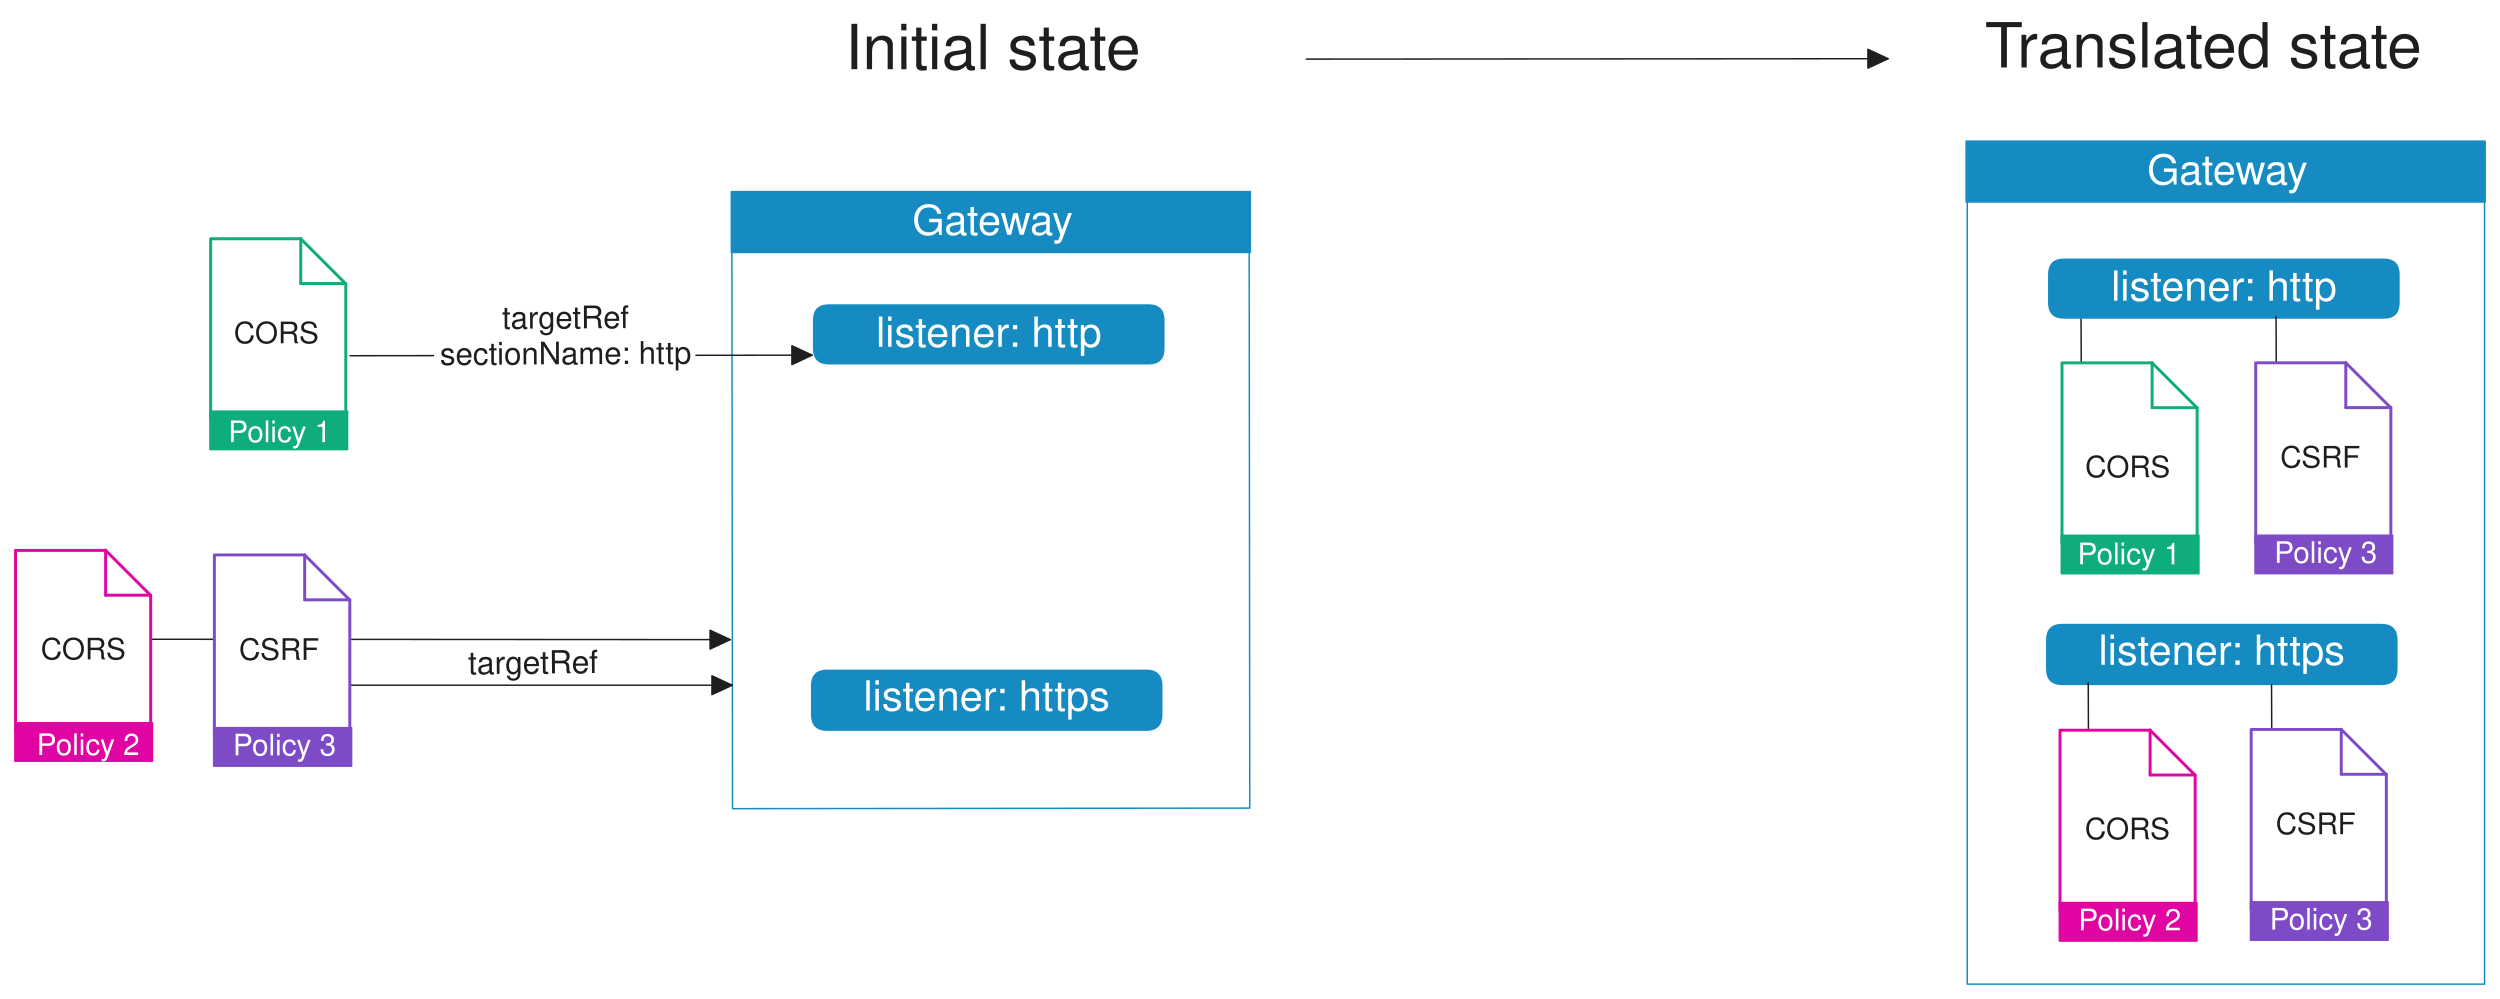
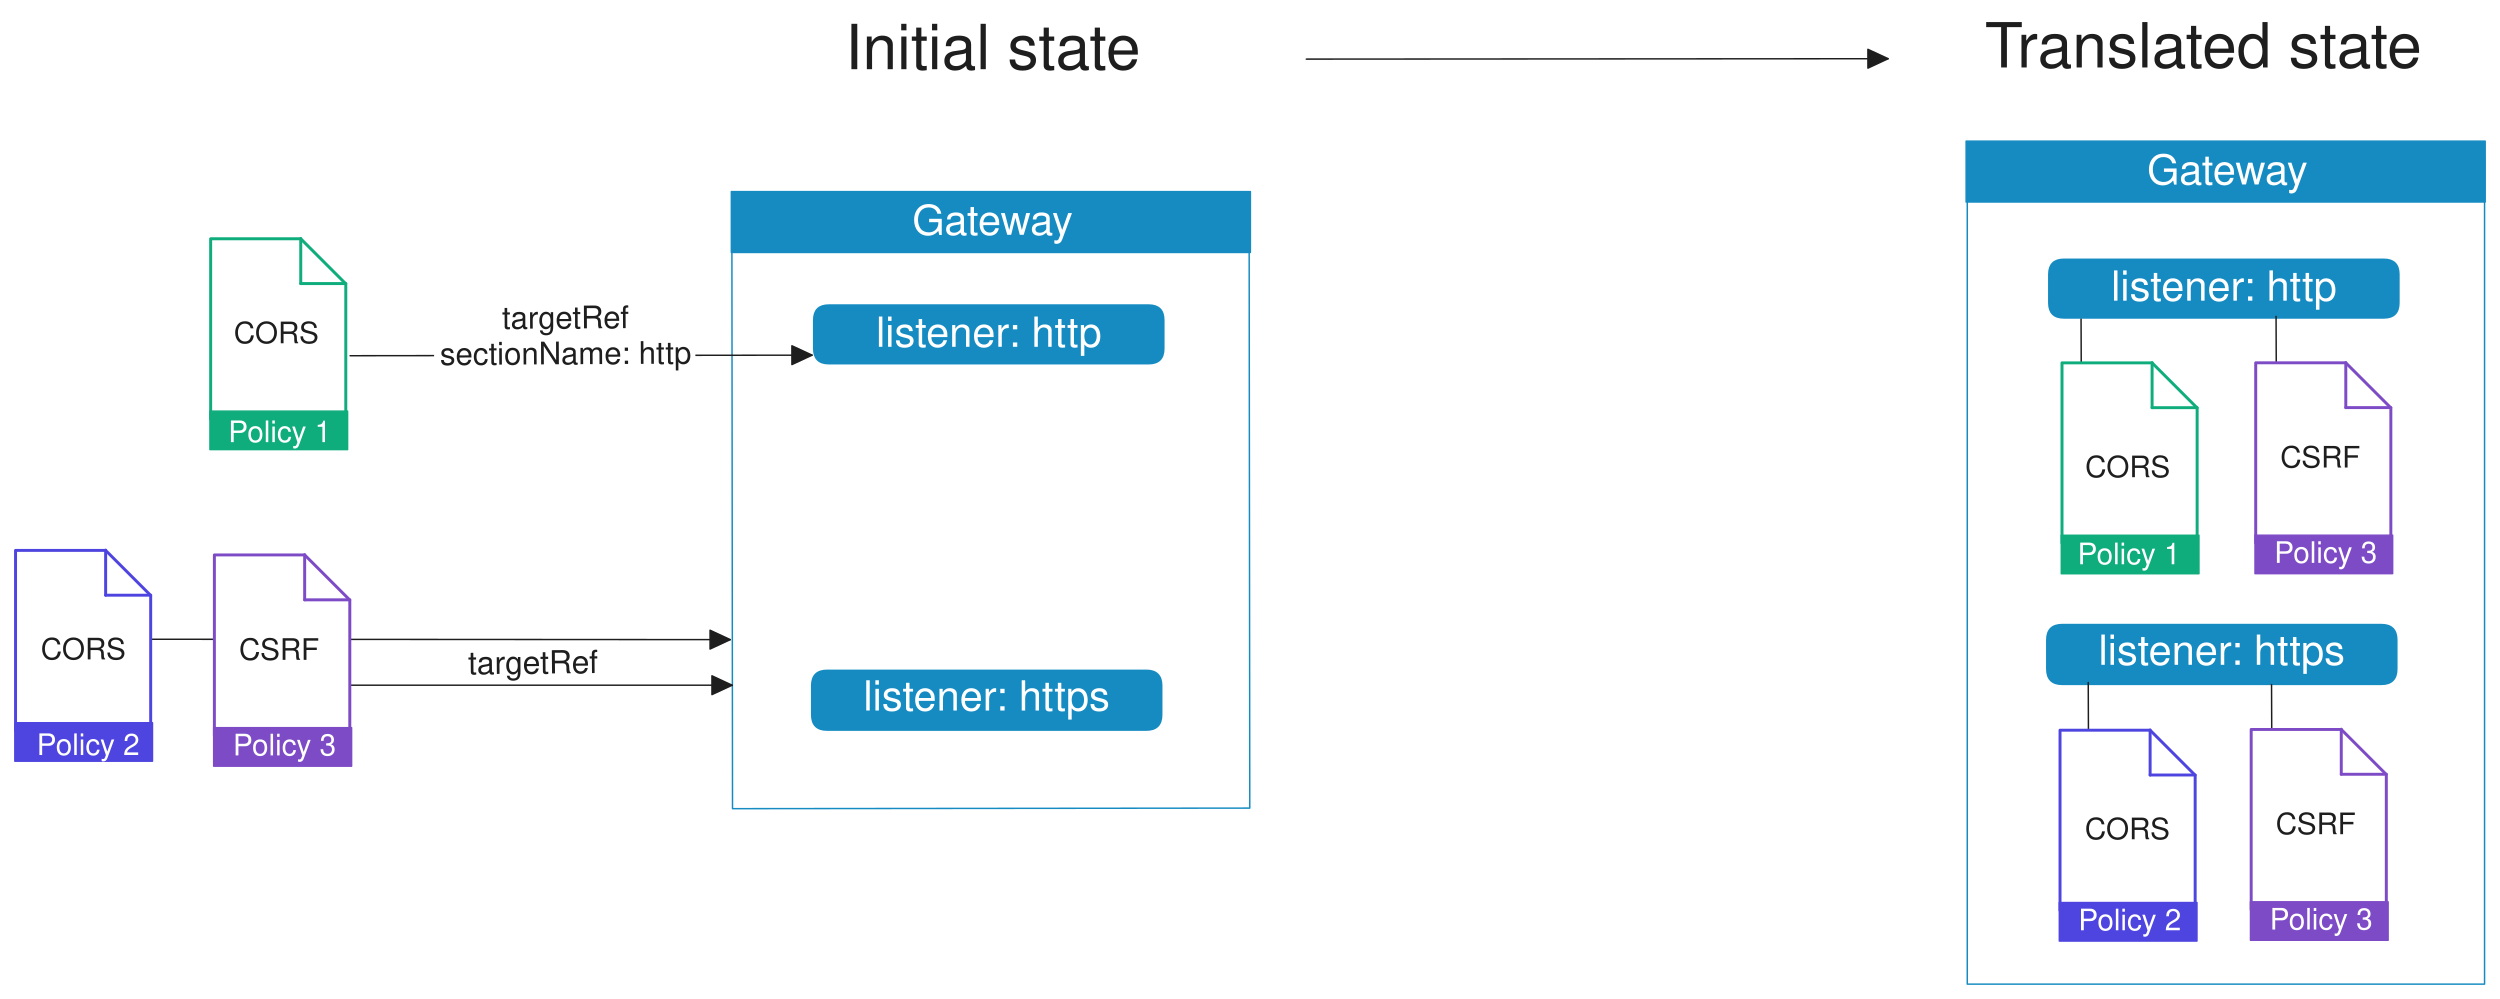
<svg xmlns="http://www.w3.org/2000/svg" version="1.1" viewBox="0 0 1684.816 673.248" width="3369.632" height="1346.495">
  <defs>
    <style class="style-fonts">
      
    </style>
  </defs>
  <rect x="0" y="0" width="1684.816" height="673.248" fill="#ffffff" />
  <g transform="translate(800.2463 180.9281) rotate(0 35.01465 11.5)">
    <text x="35.015" y="16.9" font-family="Helvetica, Segoe UI Emoji" font-size="20px" fill="white" text-anchor="middle" style="white-space: pre;" direction="ltr" dominant-baseline="alphabetic">Policy 1</text>
  </g>
  <g stroke-linecap="round" transform="translate(548.8629 206.0698) rotate(0 117.4872 19.27414)">
    <path d="M9.64 0 C88.71 0, 167.79 0, 225.34 0 C231.76 0, 234.97 3.21, 234.97 9.64 C234.97 16.49, 234.97 23.34, 234.97 28.91 C234.97 35.34, 231.76 38.55, 225.34 38.55 C154.31 38.55, 83.28 38.55, 9.64 38.55 C3.21 38.55, 0 35.34, 0 28.91 C0 24.2, 0 19.48, 0 9.64 C0 3.21, 3.21 0, 9.64 0" stroke="none" stroke-width="0" fill="#158bc2" />
    <path d="M9.64 0 C86.55 0, 163.47 0, 225.34 0 M9.64 0 C62.6 0, 115.56 0, 225.34 0 M225.34 0 C231.76 0, 234.97 3.21, 234.97 9.64 M225.34 0 C231.76 0, 234.97 3.21, 234.97 9.64 M234.97 9.64 C234.97 13.86, 234.97 18.09, 234.97 28.91 M234.97 9.64 C234.97 16.62, 234.97 23.61, 234.97 28.91 M234.97 28.91 C234.97 35.34, 231.76 38.55, 225.34 38.55 M234.97 28.91 C234.97 35.34, 231.76 38.55, 225.34 38.55 M225.34 38.55 C180.23 38.55, 135.12 38.55, 9.64 38.55 M225.34 38.55 C141.19 38.55, 57.03 38.55, 9.64 38.55 M9.64 38.55 C3.21 38.55, 0 35.34, 0 28.91 M9.64 38.55 C3.21 38.55, 0 35.34, 0 28.91 M0 28.91 C0 22.33, 0 15.75, 0 9.64 M0 28.91 C0 22.99, 0 17.08, 0 9.64 M0 9.64 C0 3.21, 3.21 0, 9.64 0 M0 9.64 C0 3.21, 3.21 0, 9.64 0" stroke="#158bc2" stroke-width="2" fill="none" />
  </g>
  <g transform="translate(590.181 210.0574) rotate(0 76.26172 16.1)">
    <text x="76.262" y="23.661" font-family="Helvetica, Segoe UI Emoji" font-size="28px" fill="white" text-anchor="middle" style="white-space: pre;" direction="ltr" dominant-baseline="alphabetic">listener: http</text>
  </g>
  <g stroke-linecap="round" transform="translate(493.4376 136.3705) rotate(359.9379 174.2997 204.2087)">
    <path d="M0 0 C93.5 0, 186.99 0, 348.6 0 M0 0 C113.88 0, 227.76 0, 348.6 0 M348.6 0 C348.6 107.25, 348.6 214.5, 348.6 408.42 M348.6 0 C348.6 139.57, 348.6 279.13, 348.6 408.42 M348.6 408.42 C217.62 408.42, 86.64 408.42, 0 408.42 M348.6 408.42 C237.17 408.42, 125.74 408.42, 0 408.42 M0 408.42 C0 314.28, 0 220.15, 0 0 M0 408.42 C0 278.2, 0 147.98, 0 0" stroke="#158bc2" stroke-width="1" fill="none" />
  </g>
  <g stroke-linecap="round" transform="translate(492.8761 129.1102) rotate(0 174.8948 20.50898)">
    <path d="M0 0 L349.79 0 L349.79 41.02 L0 41.02" stroke="none" stroke-width="0" fill="#158bc2" />
    <path d="M0 0 C104.66 0, 209.33 0, 349.79 0 M0 0 C106.49 0, 212.97 0, 349.79 0 M349.79 0 C349.79 14.24, 349.79 28.48, 349.79 41.02 M349.79 0 C349.79 12.34, 349.79 24.67, 349.79 41.02 M349.79 41.02 C254.25 41.02, 158.72 41.02, 0 41.02 M349.79 41.02 C245.31 41.02, 140.83 41.02, 0 41.02 M0 41.02 C0 24.67, 0 8.33, 0 0 M0 41.02 C0 26.39, 0 11.77, 0 0" stroke="#158bc2" stroke-width="1" fill="none" />
  </g>
  <g transform="translate(613.6734 134.5876) rotate(0 55.24805 16.1)">
    <text x="55.248" y="23.661" font-family="Helvetica, Segoe UI Emoji" font-size="28px" fill="white" text-anchor="middle" style="white-space: pre;" direction="ltr" dominant-baseline="alphabetic">Gateway</text>
  </g>
  <g stroke-linecap="round" transform="translate(547.5118 452.2435) rotate(0 117.4493 19.65291)">
    <path d="M9.83 0 C67.22 0, 124.61 0, 225.07 0 C231.62 0, 234.9 3.28, 234.9 9.83 C234.9 17.39, 234.9 24.96, 234.9 29.48 C234.9 36.03, 231.62 39.31, 225.07 39.31 C159.91 39.31, 94.75 39.31, 9.83 39.31 C3.28 39.31, 0 36.03, 0 29.48 C0 21.92, 0 14.36, 0 9.83 C0 3.28, 3.28 0, 9.83 0" stroke="none" stroke-width="0" fill="#158bc2" />
    <path d="M9.83 0 C56.08 0, 102.34 0, 225.07 0 M9.83 0 C68.33 0, 126.84 0, 225.07 0 M225.07 0 C231.62 0, 234.9 3.28, 234.9 9.83 M225.07 0 C231.62 0, 234.9 3.28, 234.9 9.83 M234.9 9.83 C234.9 17.21, 234.9 24.59, 234.9 29.48 M234.9 9.83 C234.9 16.11, 234.9 22.39, 234.9 29.48 M234.9 29.48 C234.9 36.03, 231.62 39.31, 225.07 39.31 M234.9 29.48 C234.9 36.03, 231.62 39.31, 225.07 39.31 M225.07 39.31 C156.46 39.31, 87.86 39.31, 9.83 39.31 M225.07 39.31 C167.53 39.31, 109.99 39.31, 9.83 39.31 M9.83 39.31 C3.28 39.31, 0 36.03, 0 29.48 M9.83 39.31 C3.28 39.31, 0 36.03, 0 29.48 M0 29.48 C0 22.77, 0 16.06, 0 9.83 M0 29.48 C0 22.16, 0 14.84, 0 9.83 M0 9.83 C0 3.28, 3.28 0, 9.83 0 M0 9.83 C0 3.28, 3.28 0, 9.83 0" stroke="#158bc2" stroke-width="2" fill="none" />
  </g>
  <g transform="translate(581.6561 455.2017) rotate(0 83.26172 16.1)">
    <text x="83.262" y="23.661" font-family="Helvetica, Segoe UI Emoji" font-size="28px" fill="white" text-anchor="middle" style="white-space: pre;" direction="ltr" dominant-baseline="alphabetic">listener: https</text>
  </g>
  <g transform="translate(569.6008 11.16996) rotate(0 100.2605 24.11986)">
    <text x="0" y="35.447" font-family="Helvetica, Segoe UI Emoji" font-size="41.948px" fill="#1e1e1e" text-anchor="start" style="white-space: pre;" direction="ltr" dominant-baseline="alphabetic">Initial state</text>
  </g>
  <g transform="translate(1337.663 10) rotate(0 149.5955 24.11986)">
    <text x="0" y="35.447" font-family="Helvetica, Segoe UI Emoji" font-size="41.948px" fill="#1e1e1e" text-anchor="start" style="white-space: pre;" direction="ltr" dominant-baseline="alphabetic">Translated state</text>
  </g>
  <g stroke-linecap="round">
    <g transform="translate(880.3477 39.83666) rotate(0 196.0462 -0.1330121)">
      <path d="M0 0 C107.09 -0.07, 214.18 -0.15, 392.09 -0.27 M0 0 C117.11 -0.08, 234.23 -0.16, 392.09 -0.27" stroke="#1e1e1e" stroke-width="1" fill="none" />
    </g>
    <g transform="translate(880.3477 39.83666) rotate(0 196.0462 -0.1330121)">
      <path d="M392.09 -0.27 L378.5 6.08 L378.49 -6.6 L392.09 -0.27" stroke="none" stroke-width="0" fill="#1e1e1e" fill-rule="evenodd" />
      <path d="M392.09 -0.27 C388.38 1.47, 384.67 3.2, 378.5 6.08 M392.09 -0.27 C388.03 1.63, 383.97 3.53, 378.5 6.08 M378.5 6.08 C378.5 1.03, 378.5 -4.02, 378.49 -6.6 M378.5 6.08 C378.5 1.56, 378.5 -2.96, 378.49 -6.6 M378.49 -6.6 C381.85 -5.03, 385.21 -3.47, 392.09 -0.27 M378.49 -6.6 C381.48 -5.21, 384.46 -3.82, 392.09 -0.27 M392.09 -0.27 C392.09 -0.27, 392.09 -0.27, 392.09 -0.27 M392.09 -0.27 C392.09 -0.27, 392.09 -0.27, 392.09 -0.27" stroke="#1e1e1e" stroke-width="1" fill="none" />
    </g>
  </g>
  <mask />
  <g stroke-linecap="round">
    <g transform="translate(141.9653 160.9165) rotate(0 45.53585 60.71447)" fill-rule="evenodd">
      <path d="M0 0 L60.71 0 L91.07 30.36 L91.07 121.43 L0 121.43 L0 0" stroke="none" stroke-width="0" fill="#fff" fill-rule="evenodd" />
      <path d="M0 0 C23.14 0, 46.28 0, 60.71 0 M0 0 C13.49 0, 26.99 0, 60.71 0 M60.71 0 C68.9 8.19, 77.09 16.38, 91.07 30.36 M60.71 0 C70.58 9.87, 80.46 19.74, 91.07 30.36 M91.07 30.36 C91.07 56.05, 91.07 81.75, 91.07 121.43 M91.07 30.36 C91.07 52.33, 91.07 74.3, 91.07 121.43 M91.07 121.43 C68.95 121.43, 46.83 121.43, 0 121.43 M91.07 121.43 C72.64 121.43, 54.21 121.43, 0 121.43 M0 121.43 C0 97.08, 0 72.73, 0 0 M0 121.43 C0 78.28, 0 35.12, 0 0 M0 0 C0 0, 0 0, 0 0 M0 0 C0 0, 0 0, 0 0" stroke="#0fac7c" stroke-width="2" fill="none" />
    </g>
  </g>
  <mask />
  <g stroke-linecap="round">
    <g transform="translate(202.6798 160.7524) rotate(0 0 15.17862)">
      <path d="M0 0 C0 8.99, 0 17.98, 0 30.36 M0 0 C0 8.75, 0 17.5, 0 30.36" stroke="#0fac7c" stroke-width="2" fill="none" />
    </g>
  </g>
  <mask />
  <g stroke-linecap="round">
    <g transform="translate(202.6798 191.1097) rotate(0 15.17862 0)">
      <path d="M0 0 C10.74 0, 21.48 0, 30.36 0 M0 0 C7.4 0, 14.8 0, 30.36 0" stroke="#0fac7c" stroke-width="2" fill="none" />
    </g>
  </g>
  <mask />
  <g stroke-linecap="round" transform="translate(141.4894 277.0772) rotate(0 46.37854 12.96022)">
    <path d="M0 0 L92.76 0 L92.76 25.92 L0 25.92" stroke="none" stroke-width="0" fill="#0fac7c" />
    <path d="M0 0 C33.23 0, 66.46 0, 92.76 0 M0 0 C19.22 0, 38.44 0, 92.76 0 M92.76 0 C92.76 6.86, 92.76 13.72, 92.76 25.92 M92.76 0 C92.76 9.72, 92.76 19.44, 92.76 25.92 M92.76 25.92 C67.13 25.92, 41.5 25.92, 0 25.92 M92.76 25.92 C66.24 25.92, 39.72 25.92, 0 25.92 M0 25.92 C0 20.63, 0 15.35, 0 0 M0 25.92 C0 19.94, 0 13.96, 0 0" stroke="#0fac7c" stroke-width="1" fill="none" />
  </g>
  <g transform="translate(157.3093 214.421) rotate(0 28.8916 11.5)">
    <text x="28.892" y="16.9" font-family="Helvetica, Segoe UI Emoji" font-size="20px" fill="#1e1e1e" text-anchor="middle" style="white-space: pre;" direction="ltr" dominant-baseline="alphabetic">CORS</text>
  </g>
  <g transform="translate(153.4951 281.0452) rotate(0 35.01465 11.5)">
    <text x="35.015" y="16.9" font-family="Helvetica, Segoe UI Emoji" font-size="20px" fill="white" text-anchor="middle" style="white-space: pre;" direction="ltr" dominant-baseline="alphabetic">Policy 1</text>
  </g>
  <g transform="translate(315.4372 435.7819) rotate(359.4818 44.18152 12.35737)">
    <text x="0" y="18.16" font-family="Helvetica, Segoe UI Emoji" font-size="21.491px" fill="#1e1e1e" text-anchor="start" style="white-space: pre;" direction="ltr" dominant-baseline="alphabetic">targetRef</text>
  </g>
  <g stroke-linecap="round">
    <g transform="translate(100.7213 430.8137) rotate(0 195.7022 0.1274158)">
      <path d="M0 0 C143.49 0.09, 286.98 0.19, 391.4 0.25 M0 0 C125.61 0.08, 251.22 0.16, 391.4 0.25" stroke="#1e1e1e" stroke-width="1" fill="none" />
    </g>
    <g transform="translate(100.7213 430.8137) rotate(0 195.7022 0.1274158)">
      <path d="M391.4 0.25 L377.81 6.59 L377.81 -6.09 L391.4 0.25" stroke="none" stroke-width="0" fill="#1e1e1e" fill-rule="evenodd" />
      <path d="M391.4 0.25 C386.42 2.58, 381.43 4.9, 377.81 6.59 M391.4 0.25 C387.04 2.29, 382.68 4.32, 377.81 6.59 M377.81 6.59 C377.81 2.12, 377.81 -2.35, 377.81 -6.09 M377.81 6.59 C377.81 1.71, 377.81 -3.18, 377.81 -6.09 M377.81 -6.09 C381.13 -4.55, 384.44 -3, 391.4 0.25 M377.81 -6.09 C383.23 -3.56, 388.65 -1.03, 391.4 0.25 M391.4 0.25 C391.4 0.25, 391.4 0.25, 391.4 0.25 M391.4 0.25 C391.4 0.25, 391.4 0.25, 391.4 0.25" stroke="#1e1e1e" stroke-width="1" fill="none" />
    </g>
  </g>
  <mask />
  <g stroke-linecap="round">
    <g transform="translate(234.4145 461.7842) rotate(0 129.4899 0)">
      <path d="M0 0 C51.94 0, 103.87 0, 258.98 0 M0 0 C92.04 0, 184.07 0, 258.98 0" stroke="#1e1e1e" stroke-width="1" fill="none" />
    </g>
    <g transform="translate(234.4145 461.7842) rotate(0 129.4899 0)">
      <path d="M258.98 0 L245.39 6.34 L245.39 -6.34 L258.98 0" stroke="none" stroke-width="0" fill="#1e1e1e" fill-rule="evenodd" />
      <path d="M258.98 0 C256.25 1.27, 253.53 2.54, 245.39 6.34 M258.98 0 C254.15 2.25, 249.32 4.51, 245.39 6.34 M245.39 6.34 C245.39 2.22, 245.39 -1.89, 245.39 -6.34 M245.39 6.34 C245.39 2.35, 245.39 -1.65, 245.39 -6.34 M245.39 -6.34 C249.5 -4.42, 253.62 -2.5, 258.98 0 M245.39 -6.34 C248.34 -4.96, 251.3 -3.58, 258.98 0 M258.98 0 C258.98 0, 258.98 0, 258.98 0 M258.98 0 C258.98 0, 258.98 0, 258.98 0" stroke="#1e1e1e" stroke-width="1" fill="none" />
    </g>
  </g>
  <mask />
  <g stroke-linecap="round">
    <g transform="translate(10.47594 370.9198) rotate(0 45.53585 60.71447)" fill-rule="evenodd">
      <path d="M0 0 L60.71 0 L91.07 30.36 L91.07 121.43 L0 121.43 L0 0" stroke="none" stroke-width="0" fill="#fff" fill-rule="evenodd" />
-       <path d="M0 0 C12.59 0, 25.17 0, 60.71 0 M0 0 C15.4 0, 30.8 0, 60.71 0 M60.71 0 C68.02 7.3, 75.32 14.6, 91.07 30.36 M60.71 0 C68.23 7.51, 75.74 15.03, 91.07 30.36 M91.07 30.36 C91.07 65.49, 91.07 100.62, 91.07 121.43 M91.07 30.36 C91.07 52.46, 91.07 74.56, 91.07 121.43 M91.07 121.43 C63.18 121.43, 35.29 121.43, 0 121.43 M91.07 121.43 C55.83 121.43, 20.58 121.43, 0 121.43 M0 121.43 C0 84.4, 0 47.37, 0 0 M0 121.43 C0 87.73, 0 54.03, 0 0 M0 0 C0 0, 0 0, 0 0 M0 0 C0 0, 0 0, 0 0" stroke="#e005a3" stroke-width="2" fill="none" />
+       <path d="M0 0 C12.59 0, 25.17 0, 60.71 0 M0 0 C15.4 0, 30.8 0, 60.71 0 M60.71 0 C68.02 7.3, 75.32 14.6, 91.07 30.36 M60.71 0 C68.23 7.51, 75.74 15.03, 91.07 30.36 M91.07 30.36 C91.07 65.49, 91.07 100.62, 91.07 121.43 M91.07 30.36 C91.07 52.46, 91.07 74.56, 91.07 121.43 M91.07 121.43 C63.18 121.43, 35.29 121.43, 0 121.43 M91.07 121.43 C55.83 121.43, 20.58 121.43, 0 121.43 M0 121.43 C0 84.4, 0 47.37, 0 0 M0 121.43 C0 87.73, 0 54.03, 0 0 M0 0 C0 0, 0 0, 0 0 M0 0 C0 0, 0 0, 0 0" stroke="#4e44df" stroke-width="2" fill="none" />
    </g>
  </g>
  <mask />
  <g stroke-linecap="round">
    <g transform="translate(71.19041 370.7558) rotate(0 0 15.17862)">
-       <path d="M0 0 C0 11.79, 0 23.58, 0 30.36 M0 0 C0 9.04, 0 18.08, 0 30.36" stroke="#e005a3" stroke-width="2" fill="none" />
+       <path d="M0 0 C0 11.79, 0 23.58, 0 30.36 M0 0 C0 9.04, 0 18.08, 0 30.36" stroke="#4e44df" stroke-width="2" fill="none" />
    </g>
  </g>
  <mask />
  <g stroke-linecap="round">
    <g transform="translate(71.19041 401.113) rotate(0 15.17862 0)">
-       <path d="M0 0 C8.09 0, 16.19 0, 30.36 0 M0 0 C8.52 0, 17.05 0, 30.36 0" stroke="#e005a3" stroke-width="2" fill="none" />
+       <path d="M0 0 C8.09 0, 16.19 0, 30.36 0 M0 0 C8.52 0, 17.05 0, 30.36 0" stroke="#4e44df" stroke-width="2" fill="none" />
    </g>
  </g>
  <mask />
  <g stroke-linecap="round" transform="translate(10 487.0805) rotate(0 46.37854 12.96022)">
-     <path d="M0 0 L92.76 0 L92.76 25.92 L0 25.92" stroke="none" stroke-width="0" fill="#e005a3" />
-     <path d="M0 0 C23.06 0, 46.12 0, 92.76 0 M0 0 C27.94 0, 55.87 0, 92.76 0 M92.76 0 C92.76 7.73, 92.76 15.46, 92.76 25.92 M92.76 0 C92.76 6.34, 92.76 12.68, 92.76 25.92 M92.76 25.92 C73.57 25.92, 54.39 25.92, 0 25.92 M92.76 25.92 C57.8 25.92, 22.84 25.92, 0 25.92 M0 25.92 C0 20.68, 0 15.44, 0 0 M0 25.92 C0 18.75, 0 11.57, 0 0" stroke="#e005a3" stroke-width="1" fill="none" />
+     <path d="M0 0 L92.76 0 L92.76 25.92 L0 25.92" stroke="none" stroke-width="0" fill="#4e44df" />
+     <path d="M0 0 C23.06 0, 46.12 0, 92.76 0 M0 0 C27.94 0, 55.87 0, 92.76 0 M92.76 0 C92.76 7.73, 92.76 15.46, 92.76 25.92 M92.76 0 C92.76 6.34, 92.76 12.68, 92.76 25.92 M92.76 25.92 C73.57 25.92, 54.39 25.92, 0 25.92 M92.76 25.92 C57.8 25.92, 22.84 25.92, 0 25.92 M0 25.92 C0 20.68, 0 15.44, 0 0 M0 25.92 C0 18.75, 0 11.57, 0 0" stroke="#4e44df" stroke-width="1" fill="none" />
  </g>
  <g transform="translate(24.40752 491.9159) rotate(0 35.01465 11.5)">
    <text x="35.015" y="16.9" font-family="Helvetica, Segoe UI Emoji" font-size="20px" fill="white" text-anchor="middle" style="white-space: pre;" direction="ltr" dominant-baseline="alphabetic">Policy 2</text>
  </g>
  <g transform="translate(27.21844 427.5002) rotate(0 28.8916 11.5)">
    <text x="28.892" y="16.9" font-family="Helvetica, Segoe UI Emoji" font-size="20px" fill="#1e1e1e" text-anchor="middle" style="white-space: pre;" direction="ltr" dominant-baseline="alphabetic">CORS</text>
  </g>
  <g stroke-linecap="round">
    <g transform="translate(235.955 239.7305) rotate(0 155.6639 -0.1911237)">
      <path d="M0 0 C101.08 -0.12, 202.16 -0.25, 311.33 -0.38 M0 0 C98.08 -0.12, 196.16 -0.24, 311.33 -0.38" stroke="#1e1e1e" stroke-width="1" fill="none" />
    </g>
    <g transform="translate(235.955 239.7305) rotate(0 155.6639 -0.1911237)">
      <path d="M311.33 -0.38 L297.74 5.97 L297.73 -6.7 L311.33 -0.38" stroke="none" stroke-width="0" fill="#1e1e1e" fill-rule="evenodd" />
      <path d="M311.33 -0.38 C306.92 1.68, 302.51 3.74, 297.74 5.97 M311.33 -0.38 C307.05 1.62, 302.77 3.62, 297.74 5.97 M297.74 5.97 C297.74 2.14, 297.73 -1.7, 297.73 -6.7 M297.74 5.97 C297.74 3.22, 297.73 0.46, 297.73 -6.7 M297.73 -6.7 C300.95 -5.21, 304.17 -3.71, 311.33 -0.38 M297.73 -6.7 C301.44 -4.98, 305.15 -3.25, 311.33 -0.38 M311.33 -0.38 C311.33 -0.38, 311.33 -0.38, 311.33 -0.38 M311.33 -0.38 C311.33 -0.38, 311.33 -0.38, 311.33 -0.38" stroke="#1e1e1e" stroke-width="1" fill="none" />
    </g>
  </g>
  <mask />
  <g stroke-linecap="round" transform="translate(333.8103 197.5559) rotate(0 46.22646 9.343827)">
    <path d="M4.67 0 C31.27 0, 57.87 0, 87.78 0 C90.9 0, 92.45 1.56, 92.45 4.67 C92.45 8.1, 92.45 11.52, 92.45 14.02 C92.45 17.13, 90.9 18.69, 87.78 18.69 C65.71 18.69, 43.63 18.69, 4.67 18.69 C1.56 18.69, 0 17.13, 0 14.02 C0 10.95, 0 7.87, 0 4.67 C0 1.56, 1.56 0, 4.67 0" stroke="none" stroke-width="0" fill="#fff" />
    <path d="M4.67 0 C29.83 0, 54.99 0, 87.78 0 M4.67 0 C22.74 0, 40.81 0, 87.78 0 M87.78 0 C90.9 0, 92.45 1.56, 92.45 4.67 M87.78 0 C90.9 0, 92.45 1.56, 92.45 4.67 M92.45 4.67 C92.45 6.56, 92.45 8.45, 92.45 14.02 M92.45 4.67 C92.45 7.26, 92.45 9.84, 92.45 14.02 M92.45 14.02 C92.45 17.13, 90.9 18.69, 87.78 18.69 M92.45 14.02 C92.45 17.13, 90.9 18.69, 87.78 18.69 M87.78 18.69 C61.07 18.69, 34.35 18.69, 4.67 18.69 M87.78 18.69 C70.01 18.69, 52.25 18.69, 4.67 18.69 M4.67 18.69 C1.56 18.69, 0 17.13, 0 14.02 M4.67 18.69 C1.56 18.69, 0 17.13, 0 14.02 M0 14.02 C0 10.46, 0 6.91, 0 4.67 M0 14.02 C0 10.89, 0 7.77, 0 4.67 M0 4.67 C0 1.56, 1.56 0, 4.67 0 M0 4.67 C0 1.56, 1.56 0, 4.67 0" stroke="#ffffff" stroke-width="1" fill="none" />
  </g>
  <g stroke-linecap="round" transform="translate(293.0585 232.7566) rotate(0 87.53467 8.715243)">
    <path d="M4.36 0 C48.24 0, 92.13 0, 170.71 0 C173.62 0, 175.07 1.45, 175.07 4.36 C175.07 7.02, 175.07 9.69, 175.07 13.07 C175.07 15.98, 173.62 17.43, 170.71 17.43 C106.69 17.43, 42.68 17.43, 4.36 17.43 C1.45 17.43, 0 15.98, 0 13.07 C0 11.11, 0 9.14, 0 4.36 C0 1.45, 1.45 0, 4.36 0" stroke="none" stroke-width="0" fill="#fff" />
    <path d="M4.36 0 C68.53 0, 132.71 0, 170.71 0 M4.36 0 C44.73 0, 85.09 0, 170.71 0 M170.71 0 C173.62 0, 175.07 1.45, 175.07 4.36 M170.71 0 C173.62 0, 175.07 1.45, 175.07 4.36 M175.07 4.36 C175.07 6.81, 175.07 9.25, 175.07 13.07 M175.07 4.36 C175.07 6.45, 175.07 8.54, 175.07 13.07 M175.07 13.07 C175.07 15.98, 173.62 17.43, 170.71 17.43 M175.07 13.07 C175.07 15.98, 173.62 17.43, 170.71 17.43 M170.71 17.43 C130.41 17.43, 90.11 17.43, 4.36 17.43 M170.71 17.43 C131.25 17.43, 91.79 17.43, 4.36 17.43 M4.36 17.43 C1.45 17.43, 0 15.98, 0 13.07 M4.36 17.43 C1.45 17.43, 0 15.98, 0 13.07 M0 13.07 C0 10.29, 0 7.5, 0 4.36 M0 13.07 C0 10.43, 0 7.79, 0 4.36 M0 4.36 C0 1.45, 1.45 0, 4.36 0 M0 4.36 C0 1.45, 1.45 0, 4.36 0" stroke="#ffffff" stroke-width="1" fill="none" />
  </g>
  <g transform="translate(296.5397 203.5908) rotate(359.6983 84.60486 24.14453)">
    <text x="84.605" y="17.741" font-family="Helvetica, Segoe UI Emoji" font-size="20.995px" fill="#1e1e1e" text-anchor="middle" style="white-space: pre;" direction="ltr" dominant-baseline="alphabetic">targetRef</text>
    <text x="84.605" y="41.886" font-family="Helvetica, Segoe UI Emoji" font-size="20.995px" fill="#1e1e1e" text-anchor="middle" style="white-space: pre;" direction="ltr" dominant-baseline="alphabetic">sectionName: http</text>
  </g>
  <g stroke-linecap="round" transform="translate(272.3279 10.20365) rotate(0 46.22646 9.343827)">
    <path d="M4.67 0 C34.64 0, 64.6 0, 87.78 0 C90.9 0, 92.45 1.56, 92.45 4.67 C92.45 7.95, 92.45 11.24, 92.45 14.02 C92.45 17.13, 90.9 18.69, 87.78 18.69 C58.11 18.69, 28.45 18.69, 4.67 18.69 C1.56 18.69, 0 17.13, 0 14.02 C0 12.09, 0 10.16, 0 4.67 C0 1.56, 1.56 0, 4.67 0" stroke="none" stroke-width="0" fill="#fff" />
    <path d="M4.67 0 C37.74 0, 70.81 0, 87.78 0 M4.67 0 C30.02 0, 55.36 0, 87.78 0 M87.78 0 C90.9 0, 92.45 1.56, 92.45 4.67 M87.78 0 C90.9 0, 92.45 1.56, 92.45 4.67 M92.45 4.67 C92.45 6.92, 92.45 9.18, 92.45 14.02 M92.45 4.67 C92.45 6.72, 92.45 8.77, 92.45 14.02 M92.45 14.02 C92.45 17.13, 90.9 18.69, 87.78 18.69 M92.45 14.02 C92.45 17.13, 90.9 18.69, 87.78 18.69 M87.78 18.69 C64.44 18.69, 41.1 18.69, 4.67 18.69 M87.78 18.69 C61.01 18.69, 34.23 18.69, 4.67 18.69 M4.67 18.69 C1.56 18.69, 0 17.13, 0 14.02 M4.67 18.69 C1.56 18.69, 0 17.13, 0 14.02 M0 14.02 C0 11.86, 0 9.71, 0 4.67 M0 14.02 C0 10.72, 0 7.43, 0 4.67 M0 4.67 C0 1.56, 1.56 0, 4.67 0 M0 4.67 C0 1.56, 1.56 0, 4.67 0" stroke="#ffffff" stroke-width="1" fill="none" />
  </g>
  <g stroke-linecap="round" transform="translate(1381.229 175.2322) rotate(0 117.4872 19.27414)">
    <path d="M9.64 0 C89.03 0, 168.43 0, 225.34 0 C231.76 0, 234.97 3.21, 234.97 9.64 C234.97 16.5, 234.97 23.36, 234.97 28.91 C234.97 35.34, 231.76 38.55, 225.34 38.55 C159.47 38.55, 93.61 38.55, 9.64 38.55 C3.21 38.55, 0 35.34, 0 28.91 C0 22.3, 0 15.69, 0 9.64 C0 3.21, 3.21 0, 9.64 0" stroke="none" stroke-width="0" fill="#158bc2" />
    <path d="M9.64 0 C81.72 0, 153.8 0, 225.34 0 M9.64 0 C59.67 0, 109.71 0, 225.34 0 M225.34 0 C231.76 0, 234.97 3.21, 234.97 9.64 M225.34 0 C231.76 0, 234.97 3.21, 234.97 9.64 M234.97 9.64 C234.97 13.56, 234.97 17.48, 234.97 28.91 M234.97 9.64 C234.97 15.15, 234.97 20.67, 234.97 28.91 M234.97 28.91 C234.97 35.34, 231.76 38.55, 225.34 38.55 M234.97 28.91 C234.97 35.34, 231.76 38.55, 225.34 38.55 M225.34 38.55 C177.82 38.55, 130.31 38.55, 9.64 38.55 M225.34 38.55 C162.54 38.55, 99.74 38.55, 9.64 38.55 M9.64 38.55 C3.21 38.55, 0 35.34, 0 28.91 M9.64 38.55 C3.21 38.55, 0 35.34, 0 28.91 M0 28.91 C0 22.27, 0 15.63, 0 9.64 M0 28.91 C0 23.97, 0 19.02, 0 9.64 M0 9.64 C0 3.21, 3.21 0, 9.64 0 M0 9.64 C0 3.21, 3.21 0, 9.64 0" stroke="#158bc2" stroke-width="2" fill="none" />
  </g>
  <g transform="translate(1422.547 178.9779) rotate(0 76.26172 16.1)">
    <text x="76.262" y="23.661" font-family="Helvetica, Segoe UI Emoji" font-size="28px" fill="white" text-anchor="middle" style="white-space: pre;" direction="ltr" dominant-baseline="alphabetic">listener: http</text>
  </g>
  <g stroke-linecap="round" transform="translate(1325.797 106.2754) rotate(0 174.3069 278.4861)">
    <path d="M0 0 C120.57 0, 241.13 0, 348.61 0 M0 0 C119.67 0, 239.34 0, 348.61 0 M348.61 0 C348.61 191.46, 348.61 382.91, 348.61 556.97 M348.61 0 C348.61 153.51, 348.61 307.03, 348.61 556.97 M348.61 556.97 C232.92 556.97, 117.23 556.97, 0 556.97 M348.61 556.97 C270.33 556.97, 192.05 556.97, 0 556.97 M0 556.97 C0 395.57, 0 234.17, 0 0 M0 556.97 C0 444.57, 0 332.16, 0 0" stroke="#158bc2" stroke-width="1" fill="none" />
  </g>
  <g stroke-linecap="round" transform="translate(1325.026 95.12118) rotate(0 174.8948 20.50898)">
    <path d="M0 0 L349.79 0 L349.79 41.02 L0 41.02" stroke="none" stroke-width="0" fill="#158bc2" />
    <path d="M0 0 C99.16 0, 198.32 0, 349.79 0 M0 0 C104.82 0, 209.64 0, 349.79 0 M349.79 0 C349.79 12.29, 349.79 24.58, 349.79 41.02 M349.79 0 C349.79 15.69, 349.79 31.38, 349.79 41.02 M349.79 41.02 C231.42 41.02, 113.05 41.02, 0 41.02 M349.79 41.02 C219.45 41.02, 89.11 41.02, 0 41.02 M0 41.02 C0 28.67, 0 16.31, 0 0 M0 41.02 C0 27.21, 0 13.41, 0 0" stroke="#158bc2" stroke-width="1" fill="none" />
  </g>
  <g transform="translate(1445.855 100.6392) rotate(0 55.24805 16.1)">
    <text x="55.248" y="23.661" font-family="Helvetica, Segoe UI Emoji" font-size="28px" fill="white" text-anchor="middle" style="white-space: pre;" direction="ltr" dominant-baseline="alphabetic">Gateway</text>
  </g>
  <g stroke-linecap="round" transform="translate(1379.878 421.4059) rotate(0 117.4493 19.65291)">
    <path d="M9.83 0 C69.99 0, 130.15 0, 225.07 0 C231.62 0, 234.9 3.28, 234.9 9.83 C234.9 16.5, 234.9 23.17, 234.9 29.48 C234.9 36.03, 231.62 39.31, 225.07 39.31 C161.91 39.31, 98.75 39.31, 9.83 39.31 C3.28 39.31, 0 36.03, 0 29.48 C0 23.16, 0 16.83, 0 9.83 C0 3.28, 3.28 0, 9.83 0" stroke="none" stroke-width="0" fill="#158bc2" />
    <path d="M9.83 0 C88.86 0, 167.89 0, 225.07 0 M9.83 0 C95.12 0, 180.42 0, 225.07 0 M225.07 0 C231.62 0, 234.9 3.28, 234.9 9.83 M225.07 0 C231.62 0, 234.9 3.28, 234.9 9.83 M234.9 9.83 C234.9 16.35, 234.9 22.87, 234.9 29.48 M234.9 9.83 C234.9 14.24, 234.9 18.65, 234.9 29.48 M234.9 29.48 C234.9 36.03, 231.62 39.31, 225.07 39.31 M234.9 29.48 C234.9 36.03, 231.62 39.31, 225.07 39.31 M225.07 39.31 C167.68 39.31, 110.28 39.31, 9.83 39.31 M225.07 39.31 C152.72 39.31, 80.37 39.31, 9.83 39.31 M9.83 39.31 C3.28 39.31, 0 36.03, 0 29.48 M9.83 39.31 C3.28 39.31, 0 36.03, 0 29.48 M0 29.48 C0 24.43, 0 19.38, 0 9.83 M0 29.48 C0 23.01, 0 16.55, 0 9.83 M0 9.83 C0 3.28, 3.28 0, 9.83 0 M0 9.83 C0 3.28, 3.28 0, 9.83 0" stroke="#158bc2" stroke-width="2" fill="none" />
  </g>
  <g transform="translate(1414.023 424.3641) rotate(0 83.26172 16.1)">
    <text x="83.262" y="23.661" font-family="Helvetica, Segoe UI Emoji" font-size="28px" fill="white" text-anchor="middle" style="white-space: pre;" direction="ltr" dominant-baseline="alphabetic">listener: https</text>
  </g>
  <g stroke-linecap="round">
    <g transform="translate(1402.481 215.0877) rotate(0 0.1528864 39.26067)">
      <path d="M0 0 C0.07 17.61, 0.14 35.23, 0.31 78.52 M0 0 C0.12 29.94, 0.23 59.88, 0.31 78.52" stroke="#1e1e1e" stroke-width="1" fill="none" />
    </g>
  </g>
  <mask />
  <g stroke-linecap="round">
    <g transform="translate(1389.641 244.5526) rotate(0 45.53585 60.71447)" fill-rule="evenodd">
      <path d="M0 0 L60.71 0 L91.07 30.36 L91.07 121.43 L0 121.43 L0 0" stroke="none" stroke-width="0" fill="#fff" fill-rule="evenodd" />
      <path d="M0 0 C16.48 0, 32.97 0, 60.71 0 M0 0 C12.31 0, 24.61 0, 60.71 0 M60.71 0 C66.79 6.08, 72.87 12.15, 91.07 30.36 M60.71 0 C67.18 6.46, 73.64 12.93, 91.07 30.36 M91.07 30.36 C91.07 50.42, 91.07 70.48, 91.07 121.43 M91.07 30.36 C91.07 56.87, 91.07 83.39, 91.07 121.43 M91.07 121.43 C55.64 121.43, 20.2 121.43, 0 121.43 M91.07 121.43 C65.49 121.43, 39.92 121.43, 0 121.43 M0 121.43 C0 83.43, 0 45.42, 0 0 M0 121.43 C0 77.44, 0 33.45, 0 0 M0 0 C0 0, 0 0, 0 0 M0 0 C0 0, 0 0, 0 0" stroke="#0fac7c" stroke-width="2" fill="none" />
    </g>
  </g>
  <mask />
  <g stroke-linecap="round">
    <g transform="translate(1450.355 244.3886) rotate(0 0 15.17862)">
      <path d="M0 0 C0 10.44, 0 20.87, 0 30.36 M0 0 C0 8.37, 0 16.73, 0 30.36" stroke="#0fac7c" stroke-width="2" fill="none" />
    </g>
  </g>
  <mask />
  <g stroke-linecap="round">
    <g transform="translate(1450.355 274.7458) rotate(0 15.17862 0)">
      <path d="M0 0 C9.1 0, 18.19 0, 30.36 0 M0 0 C11.61 0, 23.22 0, 30.36 0" stroke="#0fac7c" stroke-width="2" fill="none" />
    </g>
  </g>
  <mask />
  <g stroke-linecap="round" transform="translate(1389.165 360.7133) rotate(0 46.37854 12.96022)">
    <path d="M0 0 L92.76 0 L92.76 25.92 L0 25.92" stroke="none" stroke-width="0" fill="#0fac7c" />
    <path d="M0 0 C18.86 0, 37.73 0, 92.76 0 M0 0 C26.54 0, 53.09 0, 92.76 0 M92.76 0 C92.76 8.69, 92.76 17.39, 92.76 25.92 M92.76 0 C92.76 7, 92.76 14, 92.76 25.92 M92.76 25.92 C56.27 25.92, 19.78 25.92, 0 25.92 M92.76 25.92 C70.81 25.92, 48.87 25.92, 0 25.92 M0 25.92 C0 16.45, 0 6.98, 0 0 M0 25.92 C0 16.13, 0 6.33, 0 0" stroke="#0fac7c" stroke-width="1" fill="none" />
  </g>
  <g transform="translate(1404.985 304.7167) rotate(0 28.8916 11.5)">
    <text x="28.892" y="16.9" font-family="Helvetica, Segoe UI Emoji" font-size="20px" fill="#1e1e1e" text-anchor="middle" style="white-space: pre;" direction="ltr" dominant-baseline="alphabetic">CORS</text>
  </g>
  <g transform="translate(1399.786 363.3543) rotate(0 35.01465 11.5)">
    <text x="35.015" y="16.9" font-family="Helvetica, Segoe UI Emoji" font-size="20px" fill="white" text-anchor="middle" style="white-space: pre;" direction="ltr" dominant-baseline="alphabetic">Policy 1</text>
  </g>
  <g stroke-linecap="round">
    <g transform="translate(1407.321 459.9689) rotate(0 0.1528864 39.26067)">
      <path d="M0 0 C0.09 22.48, 0.18 44.96, 0.31 78.52 M0 0 C0.06 15.88, 0.12 31.75, 0.31 78.52" stroke="#1e1e1e" stroke-width="1" fill="none" />
    </g>
  </g>
  <mask />
  <g stroke-linecap="round">
    <g transform="translate(1388.307 492.1047) rotate(0 45.53585 60.71447)" fill-rule="evenodd">
      <path d="M0 0 L60.71 0 L91.07 30.36 L91.07 121.43 L0 121.43 L0 0" stroke="none" stroke-width="0" fill="#fff" fill-rule="evenodd" />
-       <path d="M0 0 C12.15 0, 24.3 0, 60.71 0 M0 0 C12.93 0, 25.86 0, 60.71 0 M60.71 0 C67.4 6.69, 74.09 13.37, 91.07 30.36 M60.71 0 C69.55 8.84, 78.39 17.68, 91.07 30.36 M91.07 30.36 C91.07 65.79, 91.07 101.22, 91.07 121.43 M91.07 30.36 C91.07 55.93, 91.07 81.51, 91.07 121.43 M91.07 121.43 C62.57 121.43, 34.07 121.43, 0 121.43 M91.07 121.43 C58.08 121.43, 25.08 121.43, 0 121.43 M0 121.43 C0 97.04, 0 72.65, 0 0 M0 121.43 C0 79.03, 0 36.63, 0 0 M0 0 C0 0, 0 0, 0 0 M0 0 C0 0, 0 0, 0 0" stroke="#e005a3" stroke-width="2" fill="none" />
+       <path d="M0 0 C12.15 0, 24.3 0, 60.71 0 M0 0 C12.93 0, 25.86 0, 60.71 0 M60.71 0 C67.4 6.69, 74.09 13.37, 91.07 30.36 M60.71 0 C69.55 8.84, 78.39 17.68, 91.07 30.36 M91.07 30.36 C91.07 65.79, 91.07 101.22, 91.07 121.43 M91.07 30.36 C91.07 55.93, 91.07 81.51, 91.07 121.43 M91.07 121.43 C62.57 121.43, 34.07 121.43, 0 121.43 M91.07 121.43 C58.08 121.43, 25.08 121.43, 0 121.43 M0 121.43 C0 97.04, 0 72.65, 0 0 M0 121.43 C0 79.03, 0 36.63, 0 0 M0 0 C0 0, 0 0, 0 0 M0 0 C0 0, 0 0, 0 0" stroke="#4e44df" stroke-width="2" fill="none" />
    </g>
  </g>
  <mask />
  <g stroke-linecap="round">
    <g transform="translate(1449.022 491.9407) rotate(0 0 15.17862)">
-       <path d="M0 0 C0 10.07, 0 20.15, 0 30.36 M0 0 C0 6.82, 0 13.63, 0 30.36" stroke="#e005a3" stroke-width="2" fill="none" />
+       <path d="M0 0 C0 10.07, 0 20.15, 0 30.36 M0 0 C0 6.82, 0 13.63, 0 30.36" stroke="#4e44df" stroke-width="2" fill="none" />
    </g>
  </g>
  <mask />
  <g stroke-linecap="round">
    <g transform="translate(1449.022 522.2979) rotate(0 15.17862 0)">
-       <path d="M0 0 C10.27 0, 20.55 0, 30.36 0 M0 0 C11.31 0, 22.62 0, 30.36 0" stroke="#e005a3" stroke-width="2" fill="none" />
+       <path d="M0 0 C10.27 0, 20.55 0, 30.36 0 M0 0 C11.31 0, 22.62 0, 30.36 0" stroke="#4e44df" stroke-width="2" fill="none" />
    </g>
  </g>
  <mask />
  <g stroke-linecap="round" transform="translate(1387.831 608.2655) rotate(0 46.37854 12.96022)">
-     <path d="M0 0 L92.76 0 L92.76 25.92 L0 25.92" stroke="none" stroke-width="0" fill="#e005a3" />
-     <path d="M0 0 C31.11 0, 62.22 0, 92.76 0 M0 0 C25.05 0, 50.11 0, 92.76 0 M92.76 0 C92.76 10.2, 92.76 20.39, 92.76 25.92 M92.76 0 C92.76 6.13, 92.76 12.26, 92.76 25.92 M92.76 25.92 C58.87 25.92, 24.99 25.92, 0 25.92 M92.76 25.92 C57.71 25.92, 22.66 25.92, 0 25.92 M0 25.92 C0 16.74, 0 7.55, 0 0 M0 25.92 C0 20.55, 0 15.17, 0 0" stroke="#e005a3" stroke-width="1" fill="none" />
+     <path d="M0 0 L92.76 0 L92.76 25.92 L0 25.92" stroke="none" stroke-width="0" fill="#4e44df" />
+     <path d="M0 0 C31.11 0, 62.22 0, 92.76 0 M0 0 C25.05 0, 50.11 0, 92.76 0 M92.76 0 C92.76 10.2, 92.76 20.39, 92.76 25.92 M92.76 0 C92.76 6.13, 92.76 12.26, 92.76 25.92 M92.76 25.92 C58.87 25.92, 24.99 25.92, 0 25.92 M92.76 25.92 C57.71 25.92, 22.66 25.92, 0 25.92 M0 25.92 C0 16.74, 0 7.55, 0 0 M0 25.92 C0 20.55, 0 15.17, 0 0" stroke="#4e44df" stroke-width="1" fill="none" />
  </g>
  <g transform="translate(1400.311 610.0455) rotate(0 35.01465 11.5)">
    <text x="35.015" y="16.9" font-family="Helvetica, Segoe UI Emoji" font-size="20px" fill="white" text-anchor="middle" style="white-space: pre;" direction="ltr" dominant-baseline="alphabetic">Policy 2</text>
  </g>
  <g transform="translate(1404.786 548.6851) rotate(0 28.8916 11.5)">
    <text x="28.892" y="16.9" font-family="Helvetica, Segoe UI Emoji" font-size="20px" fill="#1e1e1e" text-anchor="middle" style="white-space: pre;" direction="ltr" dominant-baseline="alphabetic">CORS</text>
  </g>
  <g stroke-linecap="round">
    <g transform="translate(1533.902 213.2547) rotate(0 0.1528864 39.26067)">
      <path d="M0 0 C0.11 28.7, 0.22 57.4, 0.31 78.52 M0 0 C0.1 26.5, 0.21 53.01, 0.31 78.52" stroke="#1e1e1e" stroke-width="1" fill="none" />
    </g>
  </g>
  <mask />
  <g stroke-linecap="round">
    <g transform="translate(1520.18 244.5086) rotate(0 45.53585 60.71447)" fill-rule="evenodd">
      <path d="M0 0 L60.71 0 L91.07 30.36 L91.07 121.43 L0 121.43 L0 0" stroke="none" stroke-width="0" fill="#fff" fill-rule="evenodd" />
      <path d="M0 0 C13.37 0, 26.75 0, 60.71 0 M0 0 C17.68 0, 35.35 0, 60.71 0 M60.71 0 C72.53 11.81, 84.34 23.62, 91.07 30.36 M60.71 0 C69.24 8.53, 77.77 17.05, 91.07 30.36 M91.07 30.36 C91.07 58.86, 91.07 87.36, 91.07 121.43 M91.07 30.36 C91.07 63.35, 91.07 96.34, 91.07 121.43 M91.07 121.43 C72.78 121.43, 54.49 121.43, 0 121.43 M91.07 121.43 C59.27 121.43, 27.47 121.43, 0 121.43 M0 121.43 C0 95.06, 0 68.69, 0 0 M0 121.43 C0 86.75, 0 52.06, 0 0 M0 0 C0 0, 0 0, 0 0 M0 0 C0 0, 0 0, 0 0" stroke="#7e4bc6" stroke-width="2" fill="none" />
    </g>
  </g>
  <mask />
  <g stroke-linecap="round">
    <g transform="translate(1580.894 244.3445) rotate(0 0 15.17862)">
      <path d="M0 0 C0 8.8, 0 17.59, 0 30.36 M0 0 C0 6.13, 0 12.25, 0 30.36" stroke="#7e4bc6" stroke-width="2" fill="none" />
    </g>
  </g>
  <mask />
  <g stroke-linecap="round">
    <g transform="translate(1580.894 274.7017) rotate(0 15.17862 0)">
      <path d="M0 0 C9.14 0, 18.28 0, 30.36 0 M0 0 C10.22 0, 20.44 0, 30.36 0" stroke="#7e4bc6" stroke-width="2" fill="none" />
    </g>
  </g>
  <mask />
  <g stroke-linecap="round" transform="translate(1519.704 360.6693) rotate(0 46.37854 12.96022)">
    <path d="M0 0 L92.76 0 L92.76 25.92 L0 25.92" stroke="none" stroke-width="0" fill="#7e4bc6" />
    <path d="M0 0 C36.49 0, 72.98 0, 92.76 0 M0 0 C21.94 0, 43.89 0, 92.76 0 M92.76 0 C92.76 9.47, 92.76 18.94, 92.76 25.92 M92.76 0 C92.76 9.79, 92.76 19.59, 92.76 25.92 M92.76 25.92 C59.89 25.92, 27.03 25.92, 0 25.92 M92.76 25.92 C73.53 25.92, 54.3 25.92, 0 25.92 M0 25.92 C0 17.33, 0 8.74, 0 0 M0 25.92 C0 16.69, 0 7.46, 0 0" stroke="#7e4bc6" stroke-width="1" fill="none" />
  </g>
  <g transform="translate(1532.338 362.4493) rotate(0 35.01465 11.5)">
    <text x="35.015" y="16.9" font-family="Helvetica, Segoe UI Emoji" font-size="20px" fill="white" text-anchor="middle" style="white-space: pre;" direction="ltr" dominant-baseline="alphabetic">Policy 3</text>
  </g>
  <g transform="translate(1536.298 298.1928) rotate(0 27.38281 11.5)">
    <text x="27.383" y="16.9" font-family="Helvetica, Segoe UI Emoji" font-size="20px" fill="#1e1e1e" text-anchor="middle" style="white-space: pre;" direction="ltr" dominant-baseline="alphabetic">CSRF</text>
  </g>
  <g stroke-linecap="round">
    <g transform="translate(1530.855 461.3451) rotate(0 0.1528864 39.26067)">
      <path d="M0 0 C0.09 22.11, 0.17 44.23, 0.31 78.52 M0 0 C0.1 26.83, 0.21 53.67, 0.31 78.52" stroke="#1e1e1e" stroke-width="1" fill="none" />
    </g>
  </g>
  <mask />
  <g stroke-linecap="round">
    <g transform="translate(1517.133 491.599) rotate(0 45.53585 60.71447)" fill-rule="evenodd">
      <path d="M0 0 L60.71 0 L91.07 30.36 L91.07 121.43 L0 121.43 L0 0" stroke="none" stroke-width="0" fill="#fff" fill-rule="evenodd" />
      <path d="M0 0 C23.62 0, 47.24 0, 60.71 0 M0 0 C17.05 0, 34.1 0, 60.71 0 M60.71 0 C70.22 9.5, 79.72 19, 91.07 30.36 M60.71 0 C71.71 11, 82.71 22, 91.07 30.36 M91.07 30.36 C91.07 48.65, 91.07 66.94, 91.07 121.43 M91.07 30.36 C91.07 62.16, 91.07 93.96, 91.07 121.43 M91.07 121.43 C71.29 121.43, 51.52 121.43, 0 121.43 M91.07 121.43 C65.06 121.43, 39.05 121.43, 0 121.43 M0 121.43 C0 80.74, 0 40.05, 0 0 M0 121.43 C0 79.79, 0 38.14, 0 0 M0 0 C0 0, 0 0, 0 0 M0 0 C0 0, 0 0, 0 0" stroke="#7e4bc6" stroke-width="2" fill="none" />
    </g>
  </g>
  <mask />
  <g stroke-linecap="round">
    <g transform="translate(1577.847 491.4349) rotate(0 0 15.17862)">
      <path d="M0 0 C0 9.57, 0 19.14, 0 30.36 M0 0 C0 8.71, 0 17.43, 0 30.36" stroke="#7e4bc6" stroke-width="2" fill="none" />
    </g>
  </g>
  <mask />
  <g stroke-linecap="round">
    <g transform="translate(1577.847 521.7922) rotate(0 15.17862 0)">
      <path d="M0 0 C6.96 0, 13.92 0, 30.36 0 M0 0 C7.19 0, 14.38 0, 30.36 0" stroke="#7e4bc6" stroke-width="2" fill="none" />
    </g>
  </g>
  <mask />
  <g stroke-linecap="round" transform="translate(1516.657 607.7597) rotate(0 46.37854 12.96022)">
    <path d="M0 0 L92.76 0 L92.76 25.92 L0 25.92" stroke="none" stroke-width="0" fill="#7e4bc6" />
    <path d="M0 0 C33.89 0, 67.77 0, 92.76 0 M0 0 C35.05 0, 70.1 0, 92.76 0 M92.76 0 C92.76 9.18, 92.76 18.37, 92.76 25.92 M92.76 0 C92.76 5.37, 92.76 10.75, 92.76 25.92 M92.76 25.92 C62.02 25.92, 31.28 25.92, 0 25.92 M92.76 25.92 C59.73 25.92, 26.7 25.92, 0 25.92 M0 25.92 C0 15.84, 0 5.76, 0 0 M0 25.92 C0 18.92, 0 11.91, 0 0" stroke="#7e4bc6" stroke-width="1" fill="none" />
  </g>
  <g transform="translate(1529.291 609.5398) rotate(0 35.01465 11.5)">
    <text x="35.015" y="16.9" font-family="Helvetica, Segoe UI Emoji" font-size="20px" fill="white" text-anchor="middle" style="white-space: pre;" direction="ltr" dominant-baseline="alphabetic">Policy 3</text>
  </g>
  <g transform="translate(1533.251 545.2832) rotate(0 27.38281 11.5)">
    <text x="27.383" y="16.9" font-family="Helvetica, Segoe UI Emoji" font-size="20px" fill="#1e1e1e" text-anchor="middle" style="white-space: pre;" direction="ltr" dominant-baseline="alphabetic">CSRF</text>
  </g>
  <g stroke-linecap="round">
    <g transform="translate(144.4769 373.9822) rotate(0 45.63058 60.84077)" fill-rule="evenodd">
      <path d="M0 0 L60.84 0 L91.26 30.42 L91.26 121.68 L0 121.68 L0 0" stroke="none" stroke-width="0" fill="#fff" fill-rule="evenodd" />
      <path d="M0 0 C15.03 0, 30.05 0, 60.84 0 M0 0 C13.35 0, 26.7 0, 60.84 0 M60.84 0 C71.22 10.38, 81.61 20.77, 91.26 30.42 M60.84 0 C72.17 11.33, 83.5 22.66, 91.26 30.42 M91.26 30.42 C91.26 57.84, 91.26 85.25, 91.26 121.68 M91.26 30.42 C91.26 66.34, 91.26 102.26, 91.26 121.68 M91.26 121.68 C69.74 121.68, 48.21 121.68, 0 121.68 M91.26 121.68 C72.34 121.68, 53.41 121.68, 0 121.68 M0 121.68 C0 91.37, 0 61.06, 0 0 M0 121.68 C0 92.8, 0 63.93, 0 0 M0 0 C0 0, 0 0, 0 0 M0 0 C0 0, 0 0, 0 0" stroke="#7e4bc6" stroke-width="2" fill="none" />
    </g>
  </g>
  <mask />
  <g stroke-linecap="round">
    <g transform="translate(205.3176 373.8179) rotate(0 0 15.21019)">
      <path d="M0 0 C0 8.58, 0 17.17, 0 30.42 M0 0 C0 7.34, 0 14.68, 0 30.42" stroke="#7e4bc6" stroke-width="2" fill="none" />
    </g>
  </g>
  <mask />
  <g stroke-linecap="round">
    <g transform="translate(205.3176 404.2382) rotate(0 15.21019 0)">
      <path d="M0 0 C10.39 0, 20.78 0, 30.42 0 M0 0 C9.34 0, 18.68 0, 30.42 0" stroke="#7e4bc6" stroke-width="2" fill="none" />
    </g>
  </g>
  <mask />
  <g stroke-linecap="round" transform="translate(143.9999 490.3846) rotate(0 46.47502 12.98718)">
    <path d="M0 0 L92.95 0 L92.95 25.97 L0 25.97" stroke="none" stroke-width="0" fill="#7e4bc6" />
    <path d="M0 0 C25.14 0, 50.28 0, 92.95 0 M0 0 C23.35 0, 46.71 0, 92.95 0 M92.95 0 C92.95 9.8, 92.95 19.61, 92.95 25.97 M92.95 0 C92.95 8.58, 92.95 17.16, 92.95 25.97 M92.95 25.97 C56.85 25.97, 20.76 25.97, 0 25.97 M92.95 25.97 C65.27 25.97, 37.58 25.97, 0 25.97 M0 25.97 C0 17.42, 0 8.87, 0 0 M0 25.97 C0 16.64, 0 7.31, 0 0" stroke="#7e4bc6" stroke-width="1" fill="none" />
  </g>
  <g transform="translate(156.6604 492.1684) rotate(0 35.08749 11.52392)">
    <text x="35.087" y="16.936" font-family="Helvetica, Segoe UI Emoji" font-size="20.042px" fill="white" text-anchor="middle" style="white-space: pre;" direction="ltr" dominant-baseline="alphabetic">Policy 3</text>
  </g>
  <g transform="translate(160.631 427.7781) rotate(0 27.43757 11.52392)">
    <text x="27.438" y="16.936" font-family="Helvetica, Segoe UI Emoji" font-size="20.042px" fill="#1e1e1e" text-anchor="middle" style="white-space: pre;" direction="ltr" dominant-baseline="alphabetic">CSRF</text>
  </g>
</svg>
